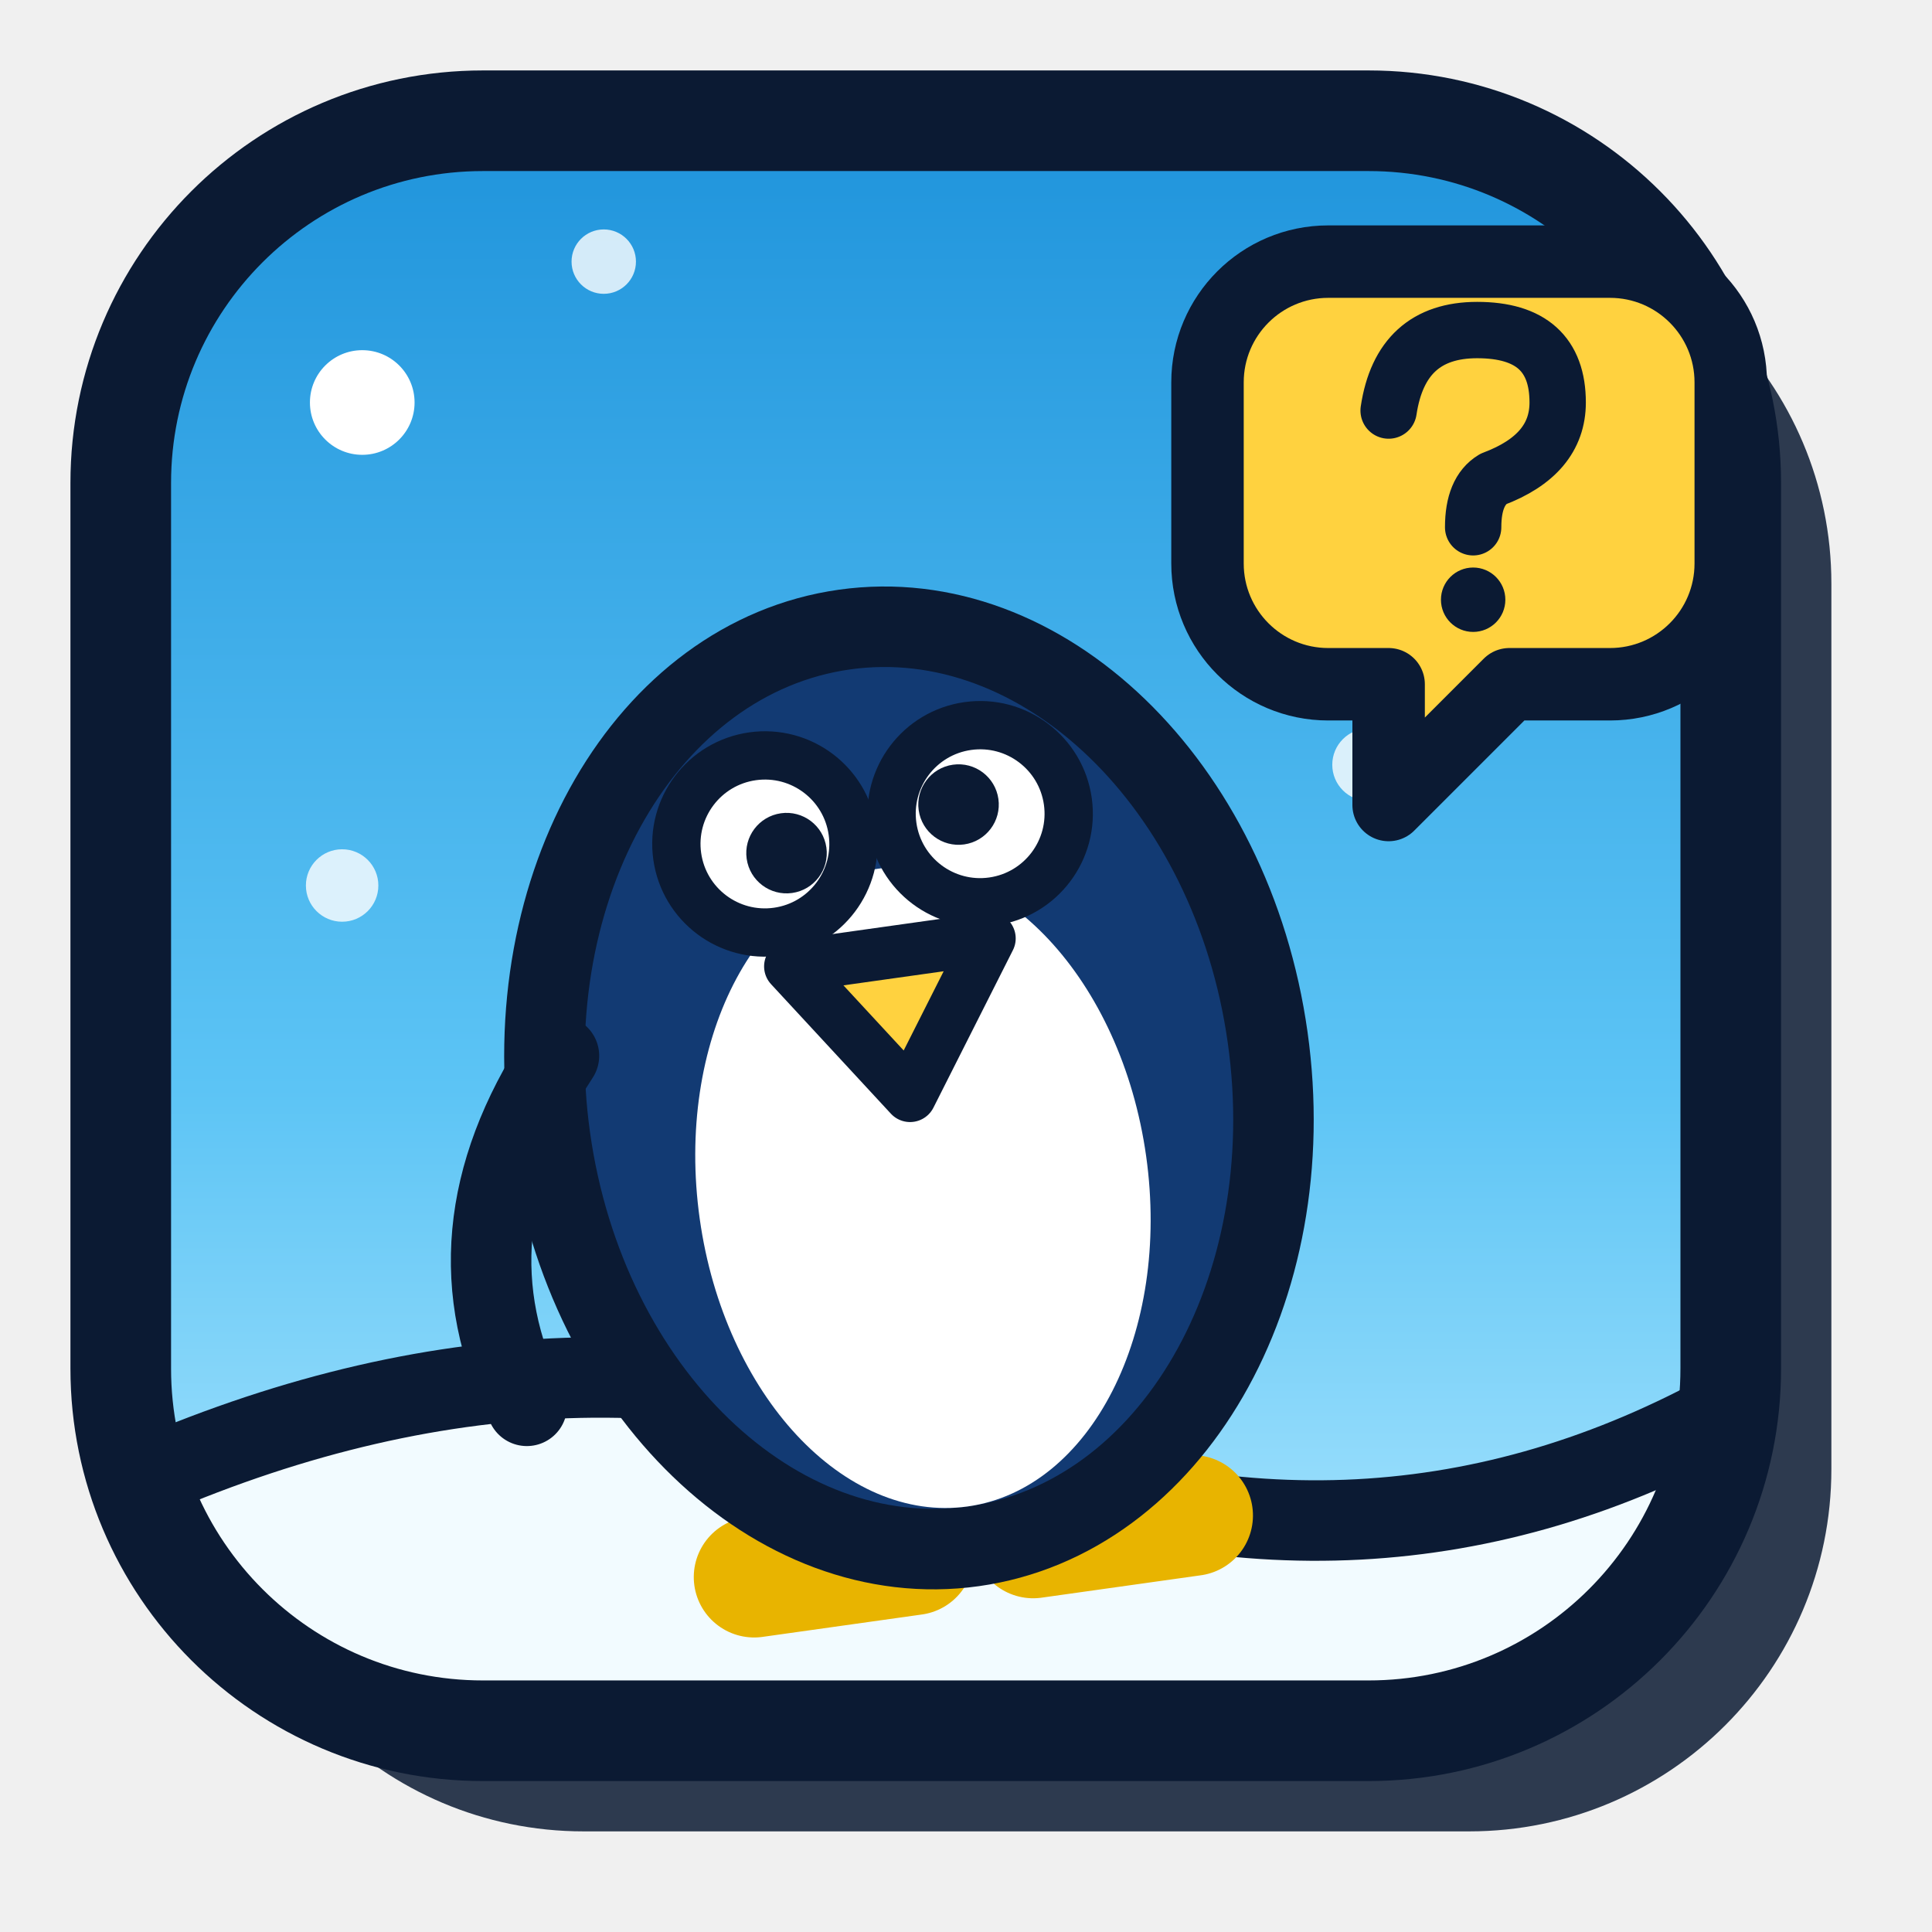
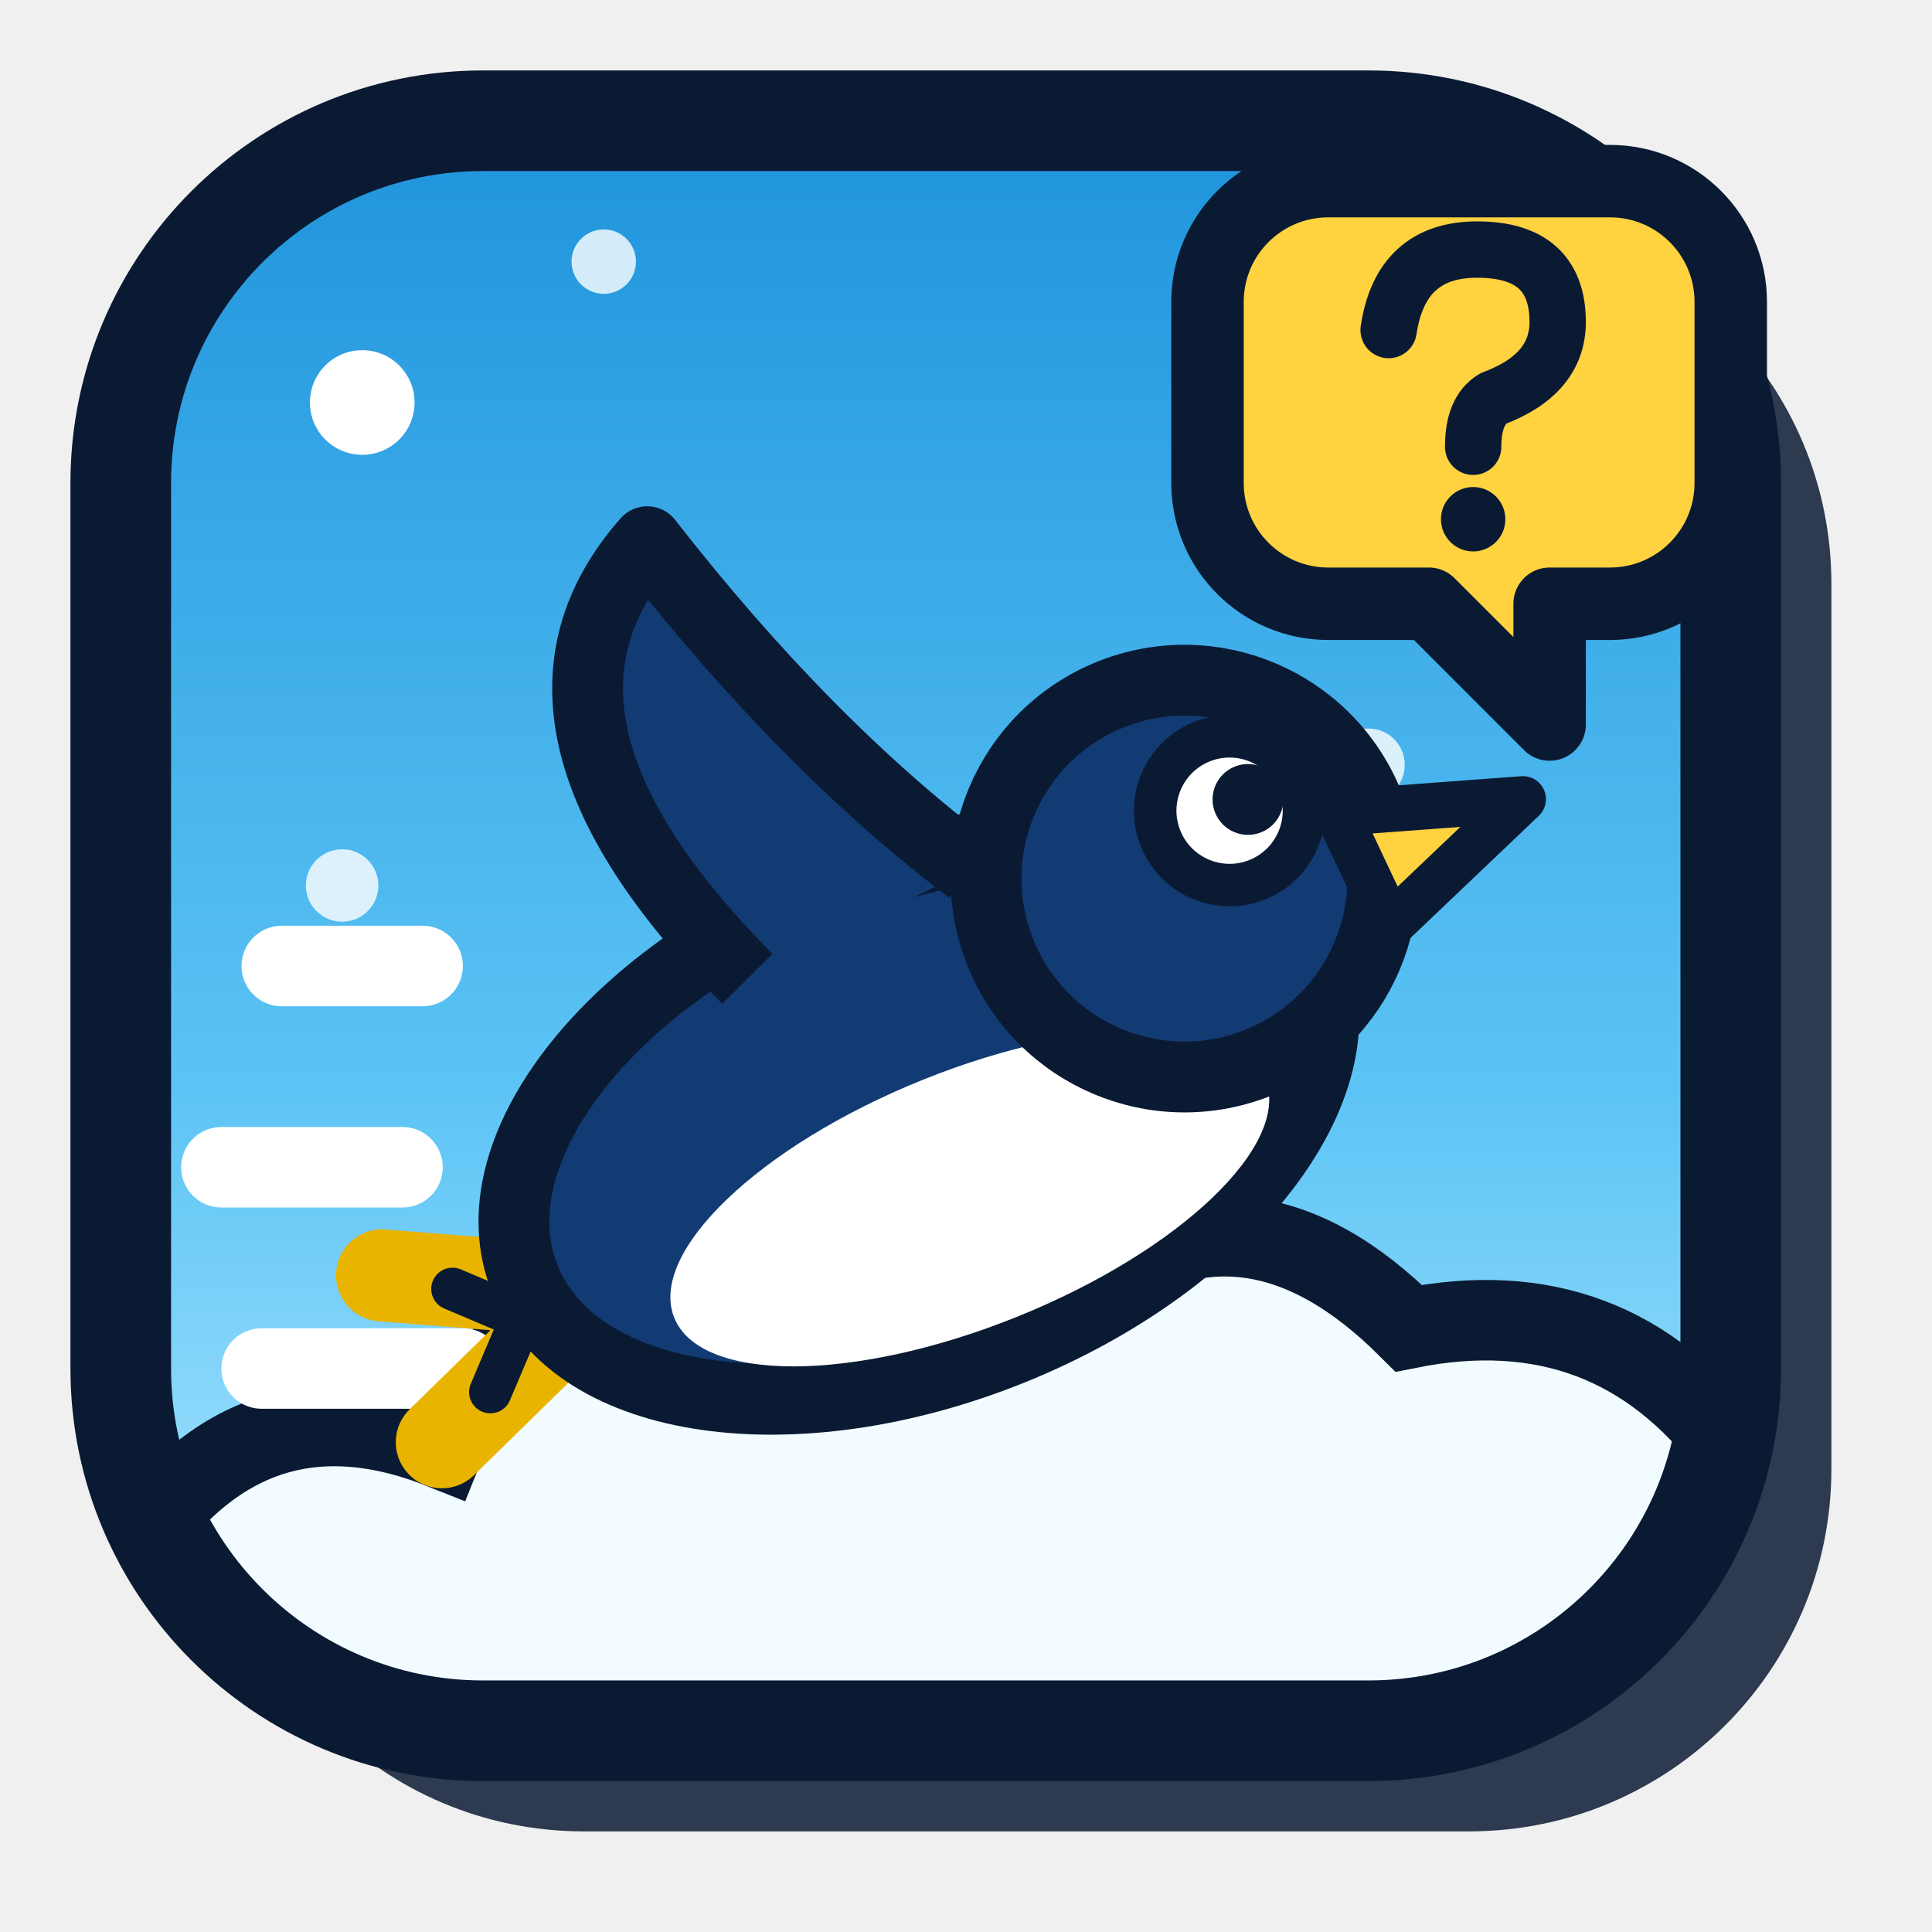
<svg xmlns="http://www.w3.org/2000/svg" viewBox="0 0 48 48">
  <defs>
    <linearGradient id="wb-sky" x1="0" y1="0" x2="0" y2="1">
      <stop offset="0" stop-color="#1e93db" />
      <stop offset="0.6" stop-color="#5cc4f5" />
      <stop offset="1" stop-color="#b8ebff" />
    </linearGradient>
    <clipPath id="wb-tile">
      <rect x="3" y="3" width="40" height="40" rx="9" />
    </clipPath>
  </defs>
  <rect x="5.5" y="5.5" width="40" height="40" rx="9" fill="#0b1a33" fill-opacity="0.85" />
  <g clip-path="url(#wb-tile)">
    <rect x="3" y="3" width="40" height="40" fill="url(#wb-sky)" />
    <circle cx="9" cy="10" r="1.3" fill="#fff" />
    <circle cx="37" cy="9" r="1.1" fill="#fff" />
    <circle cx="34" cy="19" r="0.9" fill="#fff" fill-opacity="0.8" />
    <circle cx="8.5" cy="22" r="0.9" fill="#fff" fill-opacity="0.8" />
    <circle cx="15" cy="6.5" r="0.8" fill="#fff" fill-opacity="0.8" />
-     <path d="M3 37 Q14 32 24 36 T43 35 V43 H3 Z" fill="#f2fbff" stroke="#0b1a33" stroke-width="2" />
+     <path d="M3 39 q3 -5 8 -3 q2 -5 8 -3 q3 -4 8 -1 q4 -3 8 1 q5 -1 8 3 V43 H3 Z" fill="#f2fbff" stroke="#0b1a33" stroke-width="2" />
  </g>
  <rect x="3" y="3" width="40" height="40" rx="9" fill="none" stroke="#0b1a33" stroke-width="2.5" />
-   <g transform="rotate(-8 23 30)" stroke="#0b1a33" stroke-width="2" stroke-linejoin="round">
-     <path d="M17.5 38.5 h4 M24.5 38.5 h4" stroke="#e8b400" stroke-width="3" stroke-linecap="round" />
-     <ellipse cx="23" cy="27" rx="9" ry="11.5" fill="#123a73" />
-     <ellipse cx="23" cy="29.5" rx="5.6" ry="8" fill="#fff" stroke="none" />
-     <path d="M14.5 25 q-3.5 4 -2 8.5" fill="none" stroke-width="2" stroke-linecap="round" />
-     <circle cx="20.3" cy="20.5" r="2.2" fill="#fff" stroke-width="1.2" />
-     <circle cx="25.7" cy="20.5" r="2.2" fill="#fff" stroke-width="1.2" />
-     <circle cx="20.8" cy="20.8" r="1" fill="#0b1a33" stroke="none" />
-     <circle cx="25.2" cy="20.2" r="1" fill="#0b1a33" stroke="none" />
-     <path d="M20.5 23.6 L23 27.2 L25.5 23.6 Z" fill="#ffd23f" stroke-width="1.3" />
+   <g stroke="#fff" stroke-width="2" stroke-linecap="round">
+     <path d="M5.5 29 h4.5" />
+     <path d="M6.5 34 h5" />
+     <path d="M7 24 h3.5" />
+   </g>
+   <g transform="translate(22.5 27) rotate(-22) scale(0.88)" stroke="#0b1a33" stroke-width="2" stroke-linejoin="round">
+     <path d="M-12.5 1 l-3.2 -1.6 M-12.5 3 l-3.4 1.4" stroke="#e8b400" stroke-width="2.6" stroke-linecap="round" />
+     <path d="M-12.5 2 l-1.5 -1.5 M-12.5 2 l-1.6 1.6" stroke-width="1.2" stroke-linecap="round" />
+     <ellipse cx="0" cy="1" rx="12" ry="7" fill="#123a73" />
+     <ellipse cx="0.5" cy="3.6" rx="9" ry="3.6" fill="#fff" stroke="none" />
+     <circle cx="9.5" cy="-2.5" r="5.6" fill="#123a73" />
+     <circle cx="11.4" cy="-3.8" r="2.1" fill="#fff" stroke-width="1.2" />
+     <circle cx="12" cy="-3.9" r="1" fill="#0b1a33" stroke="none" />
+     <path d="M14.2 -2.6 L19.2 -1 L14.4 0.9 Z" fill="#ffd23f" stroke-width="1.3" />
+     <path d="M-3 -4.5 Q-7 -14 -1 -17 Q1 -10 4 -5" fill="#123a73" />
  </g>
  <g stroke="#0b1a33" stroke-width="1.8" stroke-linejoin="round">
-     <path d="M33 6.5 h7 a3 3 0 0 1 3 3 v4.5 a3 3 0 0 1 -3 3 h-2.5 l-3 3 v-3 h-1.5 a3 3 0 0 1 -3 -3 v-4.5 a3 3 0 0 1 3 -3 z" fill="#ffd23f" />
-     <path d="M34.5 10.2 q0.3 -2 2.2 -2 q2 0 2 1.8 q0 1.3 -1.6 1.9 q-0.5 0.3 -0.5 1.2" fill="none" stroke-width="1.4" stroke-linecap="round" />
+     <path d="M33 4.5 h7 a3 3 0 0 1 3 3 v4.5 a3 3 0 0 1 -3 3 h-1.5 v3 l-3 -3 h-2.5 a3 3 0 0 1 -3 -3 v-4.5 a3 3 0 0 1 3 -3 z" fill="#ffd23f" />
+     <path d="M34.5 8.2 q0.3 -2 2.2 -2 q2 0 2 1.8 q0 1.3 -1.6 1.9 q-0.5 0.3 -0.5 1.2" fill="none" stroke-width="1.4" stroke-linecap="round" />
  </g>
-   <circle cx="36.6" cy="14.9" r="0.8" fill="#0b1a33" />
+   <circle cx="36.6" cy="12.9" r="0.8" fill="#0b1a33" />
</svg>
